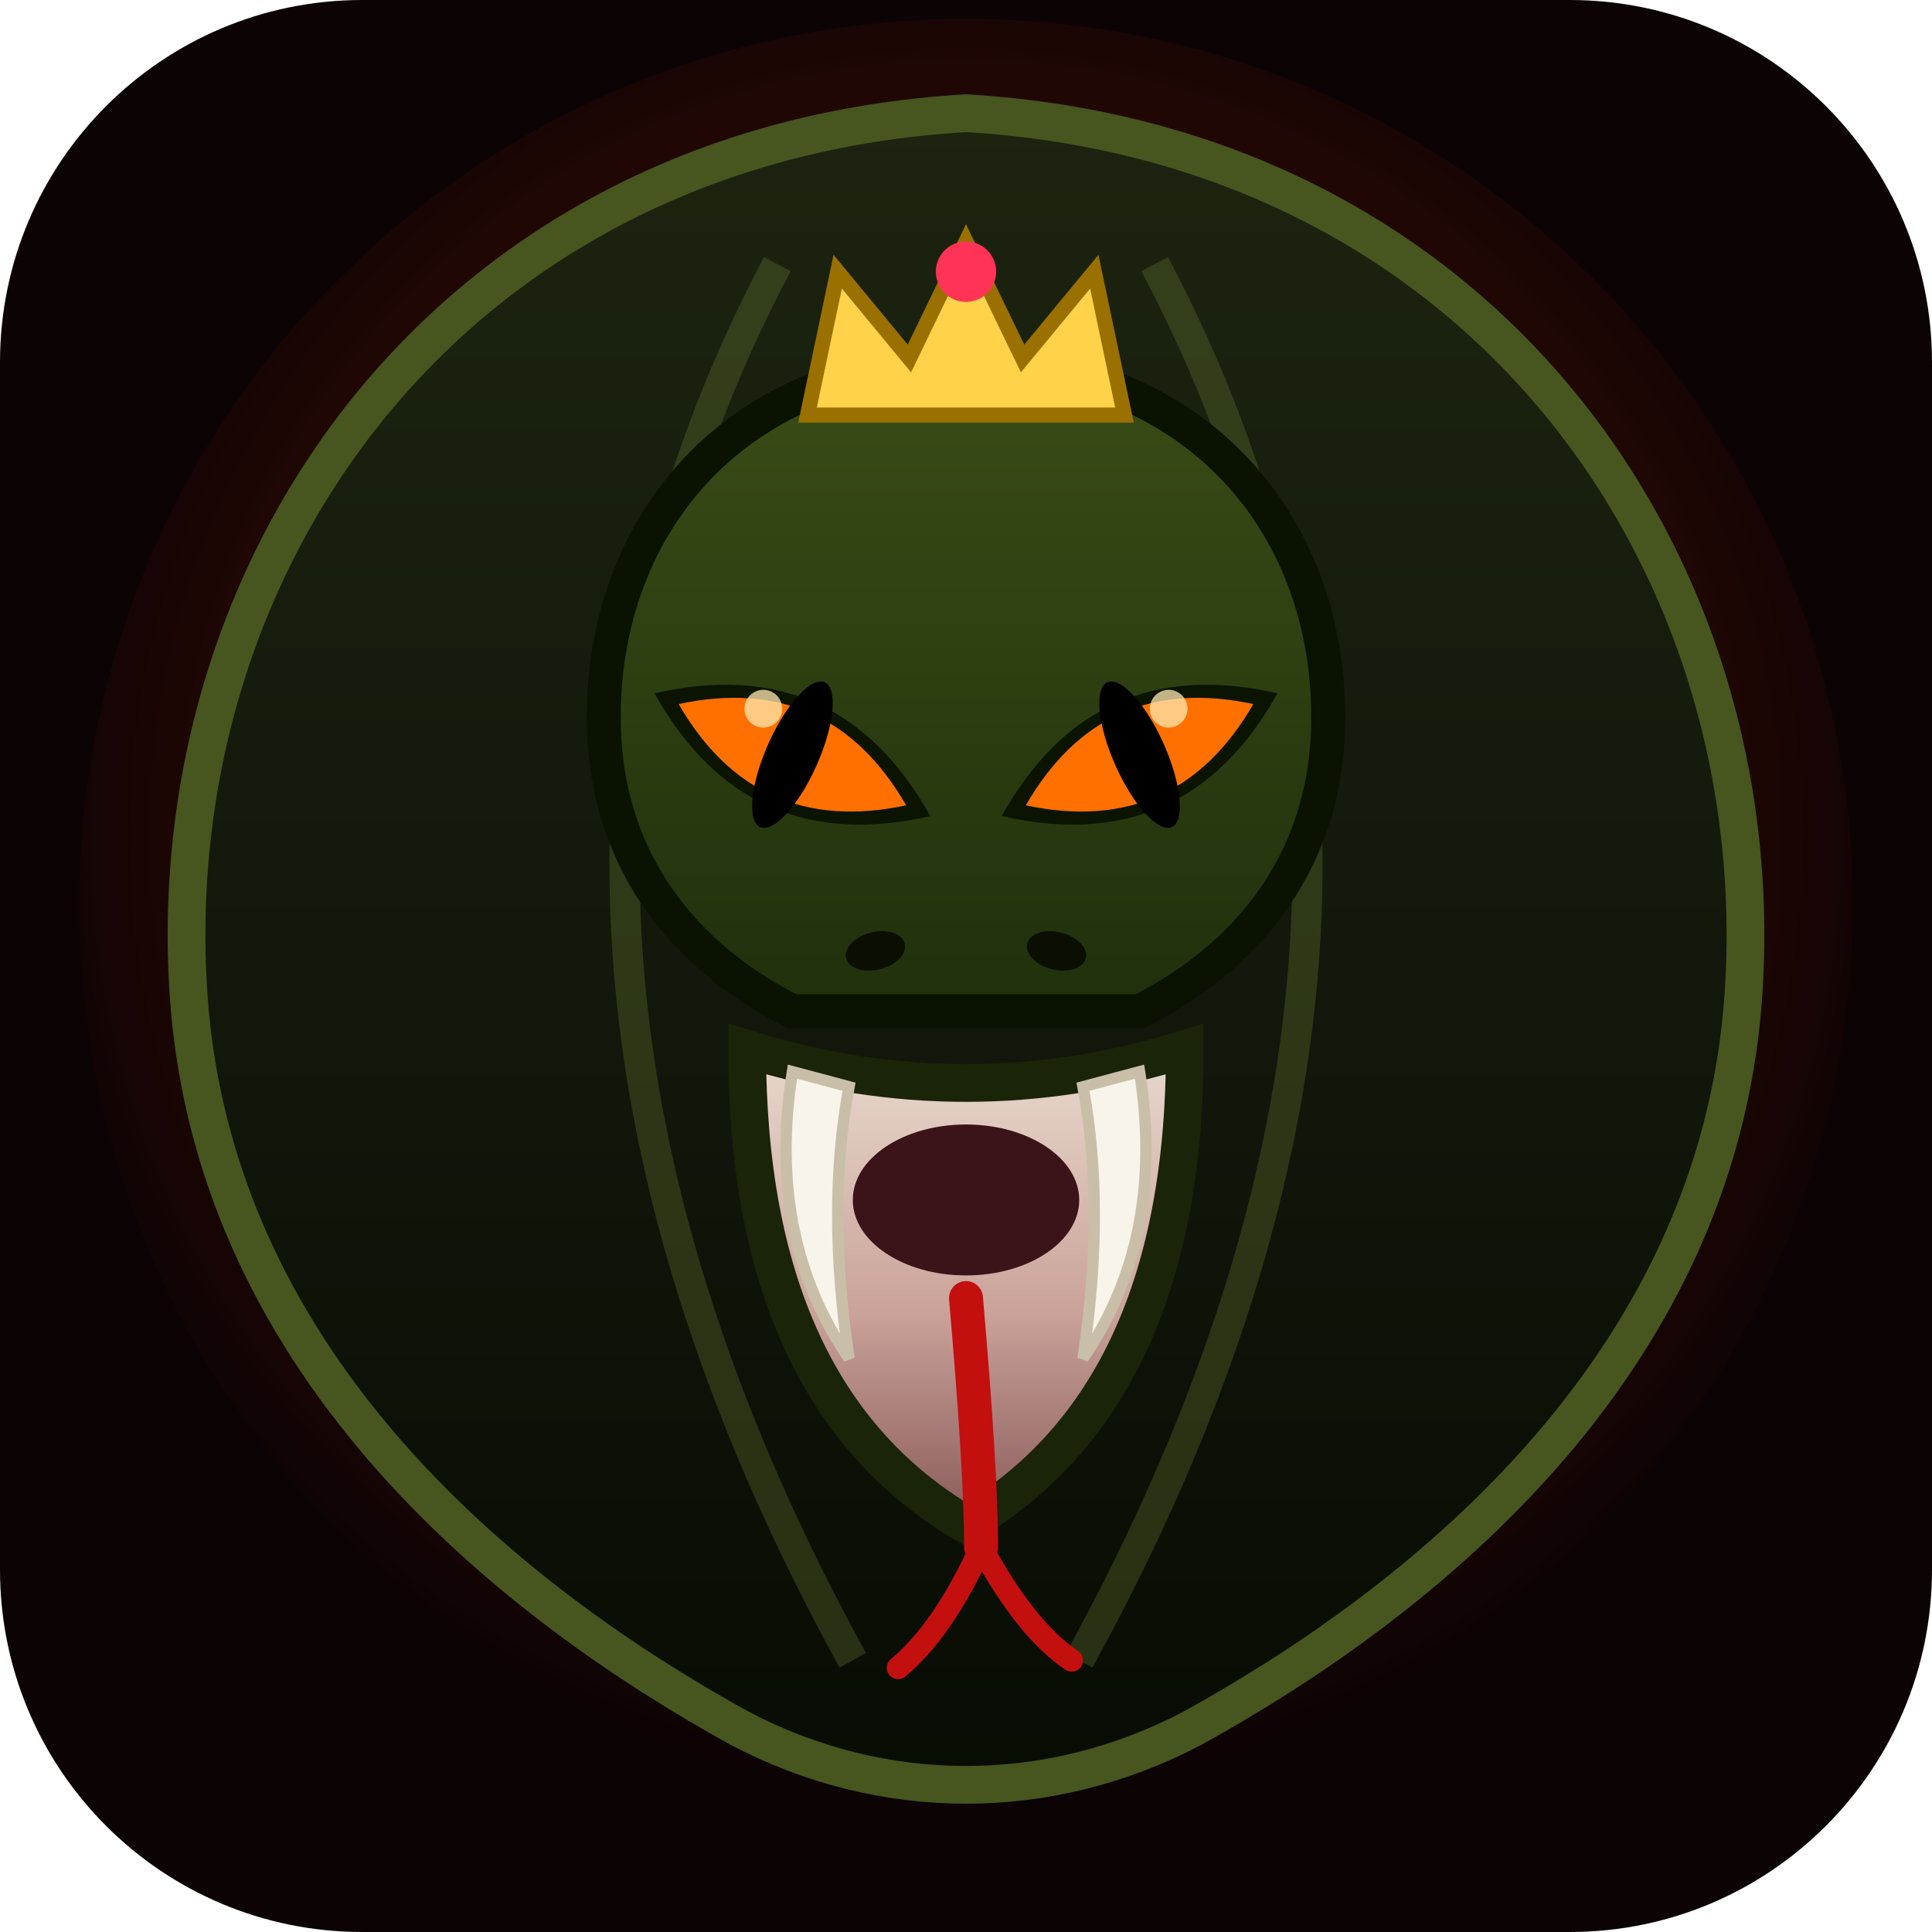
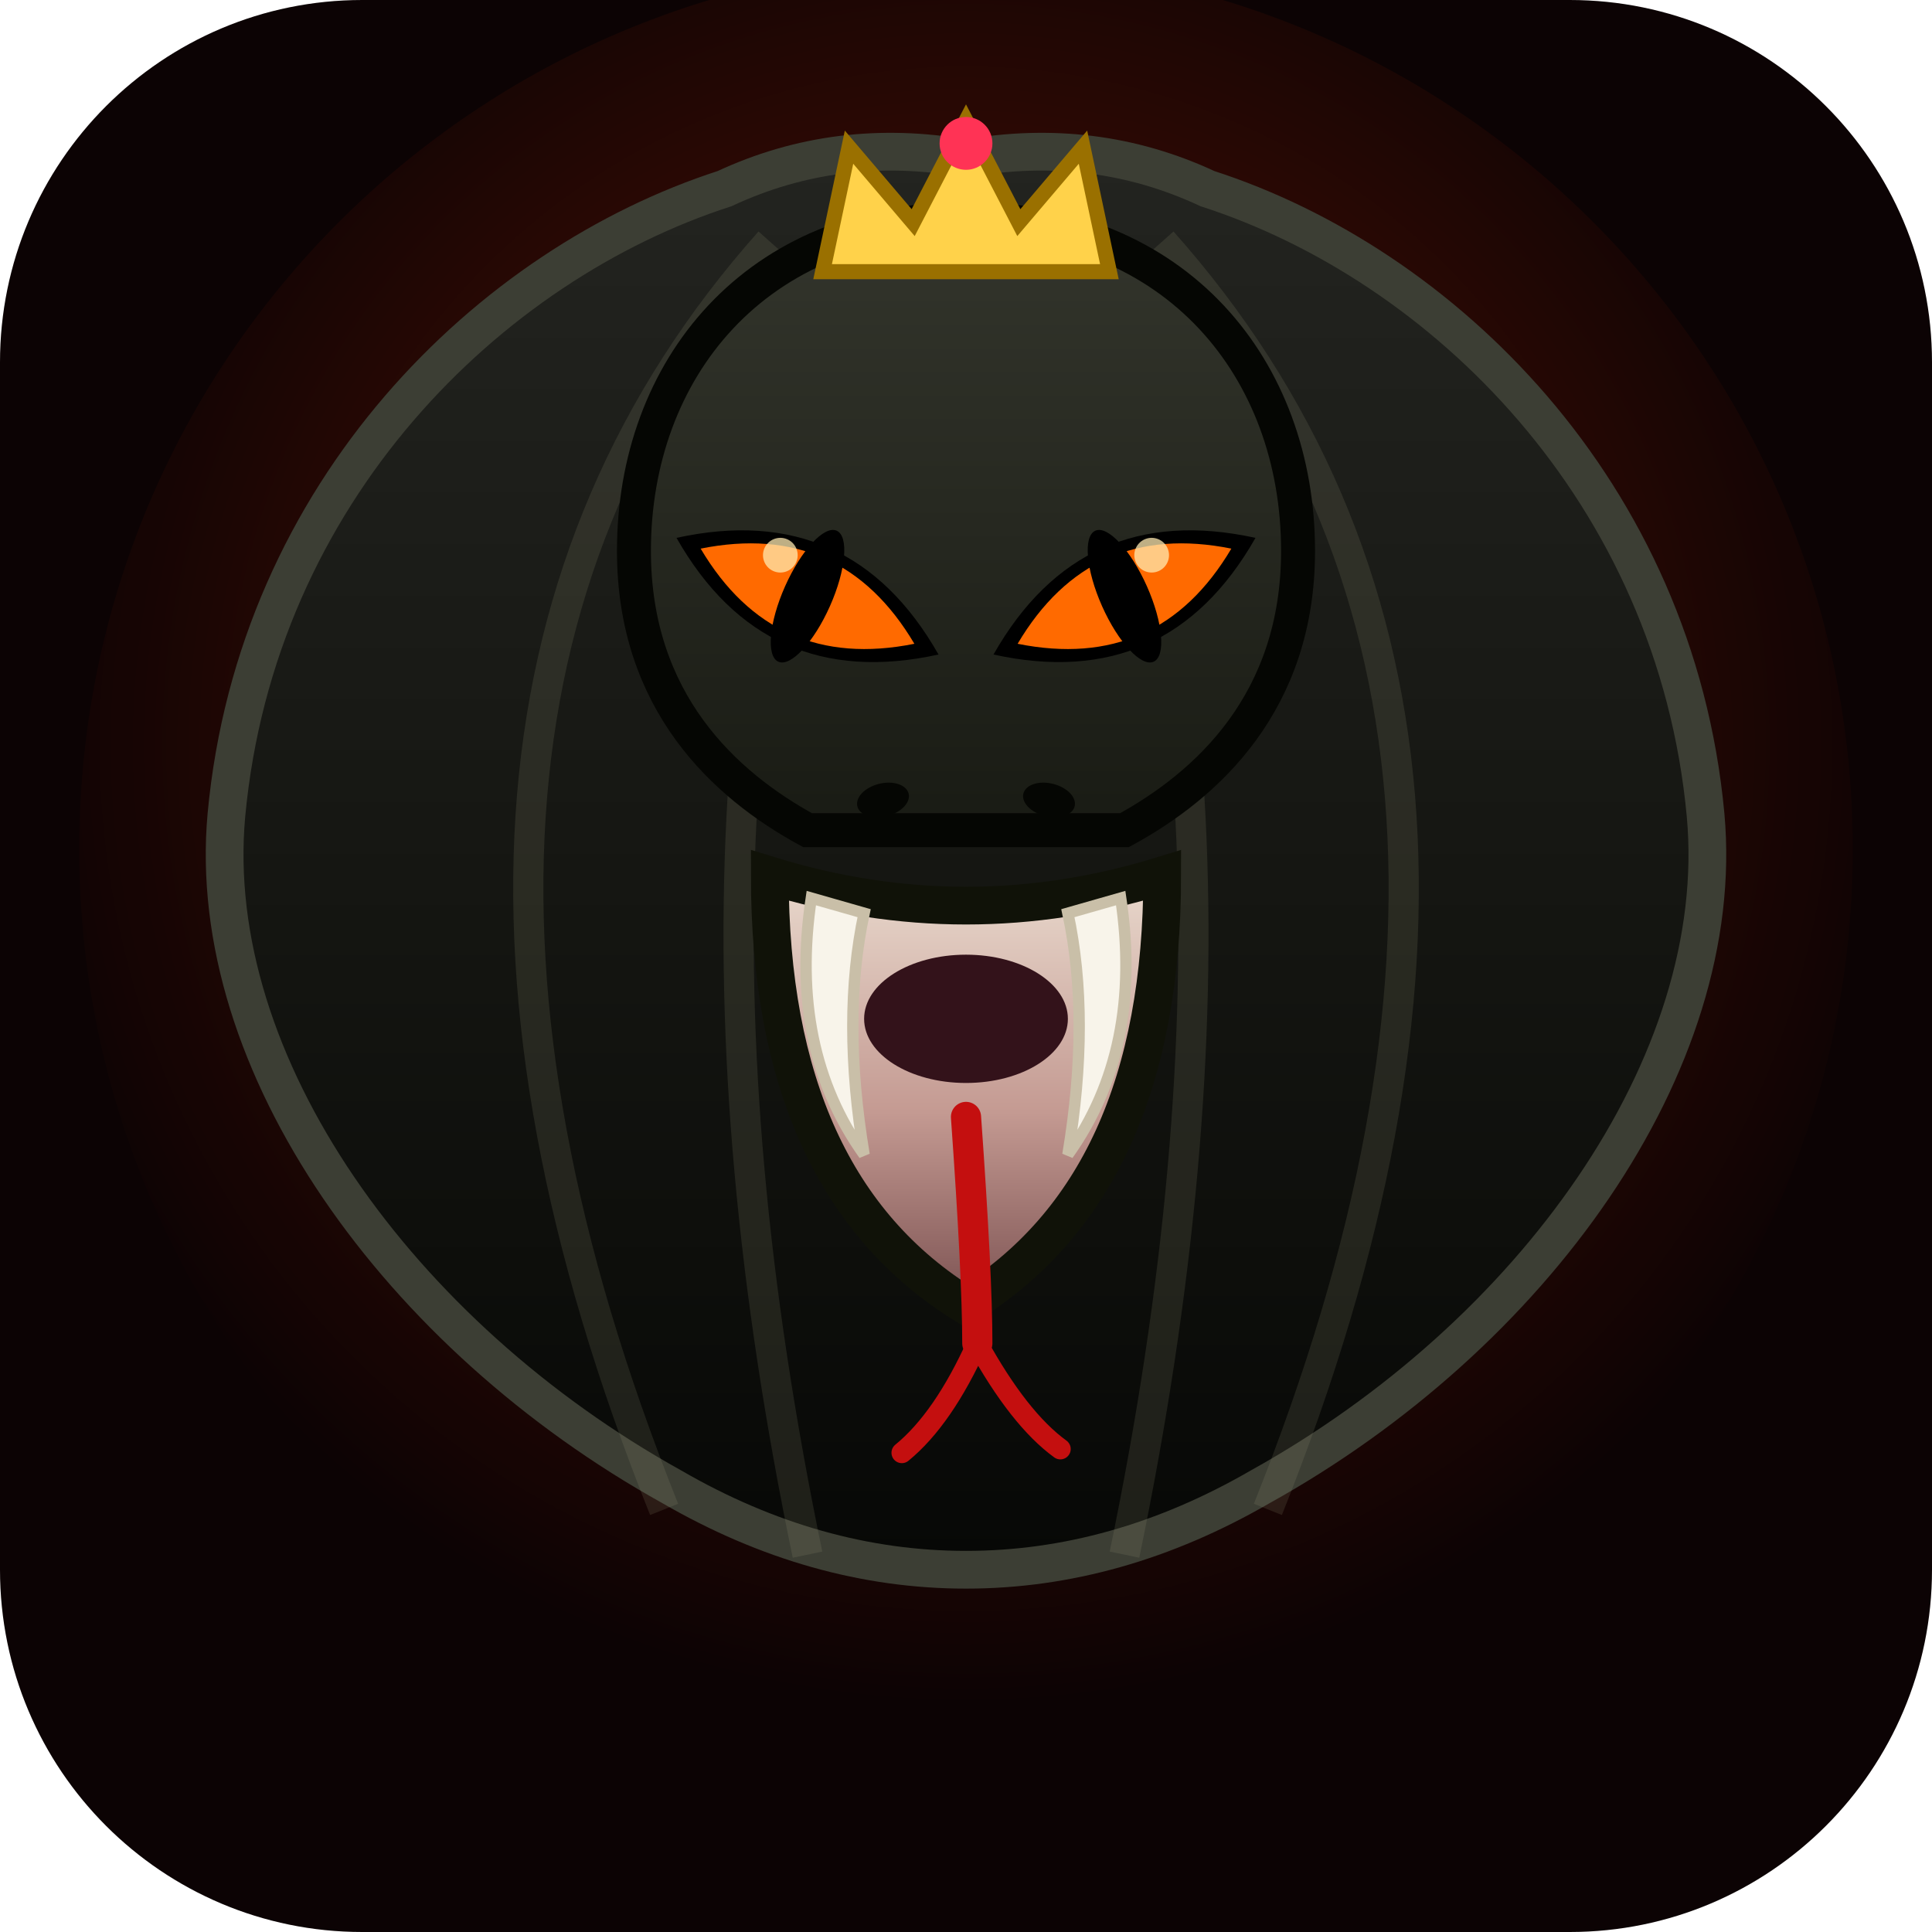
<svg xmlns="http://www.w3.org/2000/svg" viewBox="0 0 512 512">
  <rect width="512" height="512" rx="96" fill="#0c0304" />
-   <radialGradient id="glow" cx="50%" cy="46%" r="55%">
-     <stop offset="0%" stop-color="#ff3200" stop-opacity=".38" />
-     <stop offset="100%" stop-color="#ff3200" stop-opacity="0" />
+   <radialGradient id="glow" cx="50%" cy="44%" r="55%">
+     <stop offset="0%" stop-color="#ff2d00" stop-opacity=".34" />
+     <stop offset="100%" stop-color="#ff2d00" stop-opacity="0" />
  </radialGradient>
-   <circle cx="256" cy="240" r="235" fill="url(#glow)" />
+   <circle cx="256" cy="225" r="235" fill="url(#glow)" />
  <linearGradient id="hood" x1="0" y1="0" x2="0" y2="1">
-     <stop offset="0%" stop-color="#1c2410" />
-     <stop offset="60%" stop-color="#10160a" />
-     <stop offset="100%" stop-color="#080c04" />
+     <stop offset="0%" stop-color="#232420" />
+     <stop offset="55%" stop-color="#141511" />
+     <stop offset="100%" stop-color="#070806" />
  </linearGradient>
-   <path fill="url(#hood)" stroke="#46561e" stroke-width="10" d="M256 30c136 8 214 118 206 234-7 100-88 162-146 194-38 20-82 20-120 0C138 426 57 364 50 264 42 148 120 38 256 30z" />
-   <path fill="none" stroke="#6e8232" stroke-opacity=".3" stroke-width="8" d="M206 70Q116 240 226 440M306 70Q396 240 286 440" />
+   <path fill="url(#hood)" stroke="#3c3e34" stroke-width="10" d="M256 42q-34-6-64 8C130 70 68 130 60 216c-6 66 46 138 118 178q38 22 78 22t78-22c72-40 124-112 118-178-8-86-70-146-132-166q-30-14-64-8z" />
+   <path fill="none" stroke="#969678" stroke-opacity=".16" stroke-width="8" d="M204 64Q92 190 176 400M308 64Q420 190 336 400M232 56Q170 200 214 412M280 56Q342 200 298 412" />
  <linearGradient id="hd" x1="0" y1="0" x2="0" y2="1">
-     <stop offset="0%" stop-color="#3a4c16" />
-     <stop offset="100%" stop-color="#20300c" />
+     <stop offset="0%" stop-color="#33352c" />
+     <stop offset="100%" stop-color="#191b14" />
  </linearGradient>
-   <path fill="url(#hd)" stroke="#0a1202" stroke-width="9" d="M256 96c60 0 96 42 96 94 0 42-26 66-50 78h-92c-24-12-50-36-50-78 0-52 36-94 96-94z" />
-   <g transform="translate(210 200) rotate(24)">
-     <path fill="#0a1400" d="M-40 0Q0-30 40 0Q0 30 -40 0z" />
-     <path fill="#ff7000" d="M-33 0Q0-24 33 0Q0 24 -33 0z" />
-     <ellipse rx="7" ry="21" fill="#000" />
-     <circle cx="-12" cy="-8" r="5" fill="#ffe9b0" opacity=".75" />
+   <path fill="url(#hd)" stroke="#050603" stroke-width="9" d="M256 58c56 0 88 40 88 88 0 40-24 62-46 74h-84c-22-12-46-34-46-74 0-48 32-88 88-88z" />
+   <g transform="translate(214 158) rotate(24)">
+     <path fill="#000" d="M-38 0Q0-28 38 0Q0 28 -38 0z" />
+     <path fill="#ff6a00" d="M-31 0Q0-22 31 0Q0 22 -31 0z" />
+     <ellipse rx="6.5" ry="19" fill="#000" />
+     <circle cx="-11" cy="-7" r="4.6" fill="#ffe9b0" opacity=".75" />
  </g>
-   <g transform="translate(302 200) rotate(-24)">
-     <path fill="#0a1400" d="M-40 0Q0-30 40 0Q0 30 -40 0z" />
-     <path fill="#ff7000" d="M-33 0Q0-24 33 0Q0 24 -33 0z" />
-     <ellipse rx="7" ry="21" fill="#000" />
-     <circle cx="12" cy="-8" r="5" fill="#ffe9b0" opacity=".75" />
+   <g transform="translate(298 158) rotate(-24)">
+     <path fill="#000" d="M-38 0Q0-28 38 0Q0 28 -38 0z" />
+     <path fill="#ff6a00" d="M-31 0Q0-22 31 0Q0 22 -31 0z" />
+     <ellipse rx="6.5" ry="19" fill="#000" />
+     <circle cx="11" cy="-7" r="4.6" fill="#ffe9b0" opacity=".75" />
  </g>
-   <ellipse cx="232" cy="252" rx="8" ry="5" fill="#0a0f02" transform="rotate(-14 232 252)" />
-   <ellipse cx="280" cy="252" rx="8" ry="5" fill="#0a0f02" transform="rotate(14 280 252)" />
+   <ellipse cx="234" cy="212" rx="7" ry="4.4" fill="#050603" transform="rotate(-14 234 212)" />
+   <ellipse cx="278" cy="212" rx="7" ry="4.4" fill="#050603" transform="rotate(14 278 212)" />
  <linearGradient id="maw" x1="0" y1="0" x2="0" y2="1">
    <stop offset="0%" stop-color="#e9d9cd" />
-     <stop offset="55%" stop-color="#caa39a" />
-     <stop offset="100%" stop-color="#8a5a5a" />
+     <stop offset="55%" stop-color="#c49a92" />
+     <stop offset="100%" stop-color="#7c5252" />
  </linearGradient>
-   <path fill="url(#maw)" stroke="#1a2408" stroke-width="10" d="M198 278q58 18 116 0q0 92-58 126q-58-34-58-126z" />
-   <ellipse cx="256" cy="318" rx="30" ry="20" fill="#3a1418" />
-   <path fill="#f8f4ea" stroke="#c9bfa8" stroke-width="3" d="M210 284q-7 44 15 76q-6-40 0-72zM302 284q7 44-15 76q6-40 0-72z" />
-   <path fill="none" stroke="#c40f0f" stroke-width="9" stroke-linecap="round" d="M256 344q4 46 4 66" />
-   <path fill="none" stroke="#c40f0f" stroke-width="6" stroke-linecap="round" d="M260 410q-10 22-22 32M260 410q12 22 24 30" />
-   <g transform="translate(256 88)">
-     <path fill="#ffd24a" stroke="#9a7000" stroke-width="4" d="M-42 22l8-38 19 23 15-31 15 31 19-23 8 38z" />
-     <circle cy="-16" r="8" fill="#ff3355" />
+   <path fill="url(#maw)" stroke="#101208" stroke-width="10" d="M204 232q52 16 104 0q0 82-52 114q-52-32-52-114z" />
+   <ellipse cx="256" cy="270" rx="27" ry="17" fill="#33121a" />
+   <path fill="#f8f4ea" stroke="#c9bfa8" stroke-width="3" d="M215 238q-6 40 14 68q-6-36 0-64zM297 238q6 40-14 68q6-36 0-64z" />
+   <path fill="none" stroke="#c40f0f" stroke-width="8" stroke-linecap="round" d="M256 296q3 42 3 60" />
+   <path fill="none" stroke="#c40f0f" stroke-width="5.5" stroke-linecap="round" d="M259 356q-9 20-20 29M259 356q11 20 22 28" />
+   <g transform="translate(256 52)">
+     <path fill="#ffd24a" stroke="#9a7000" stroke-width="4" d="M-38 20l7-33 17 20 14-27 14 27 17-20 7 33z" />
+     <circle cy="-14" r="7" fill="#ff3355" />
  </g>
</svg>
